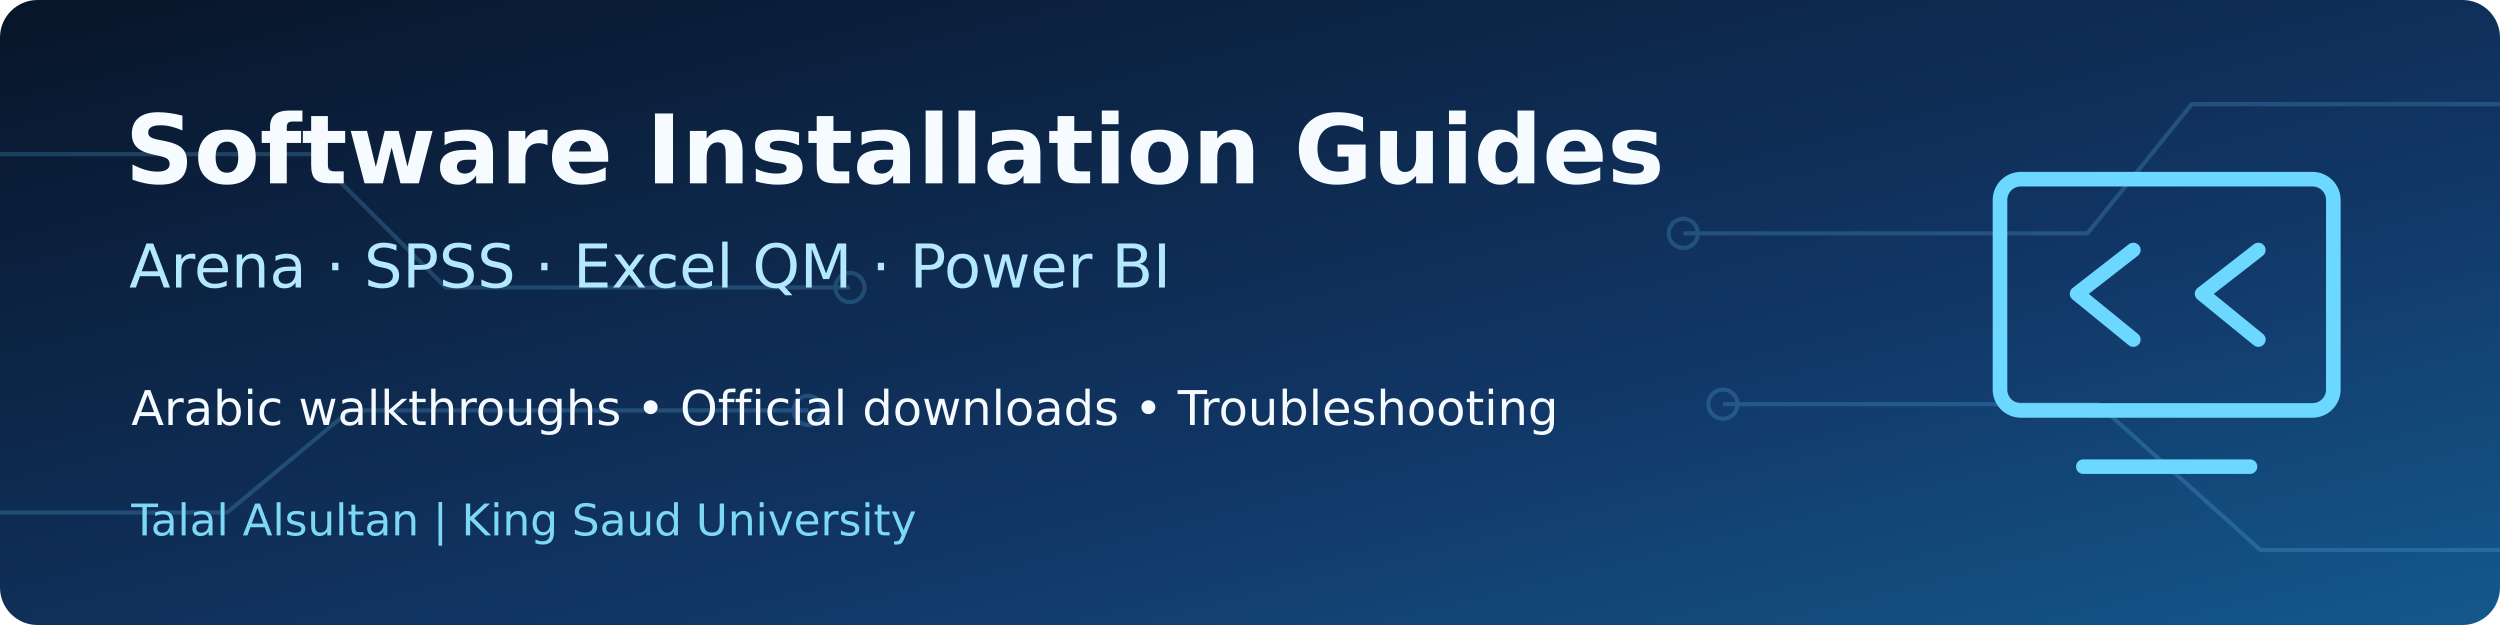
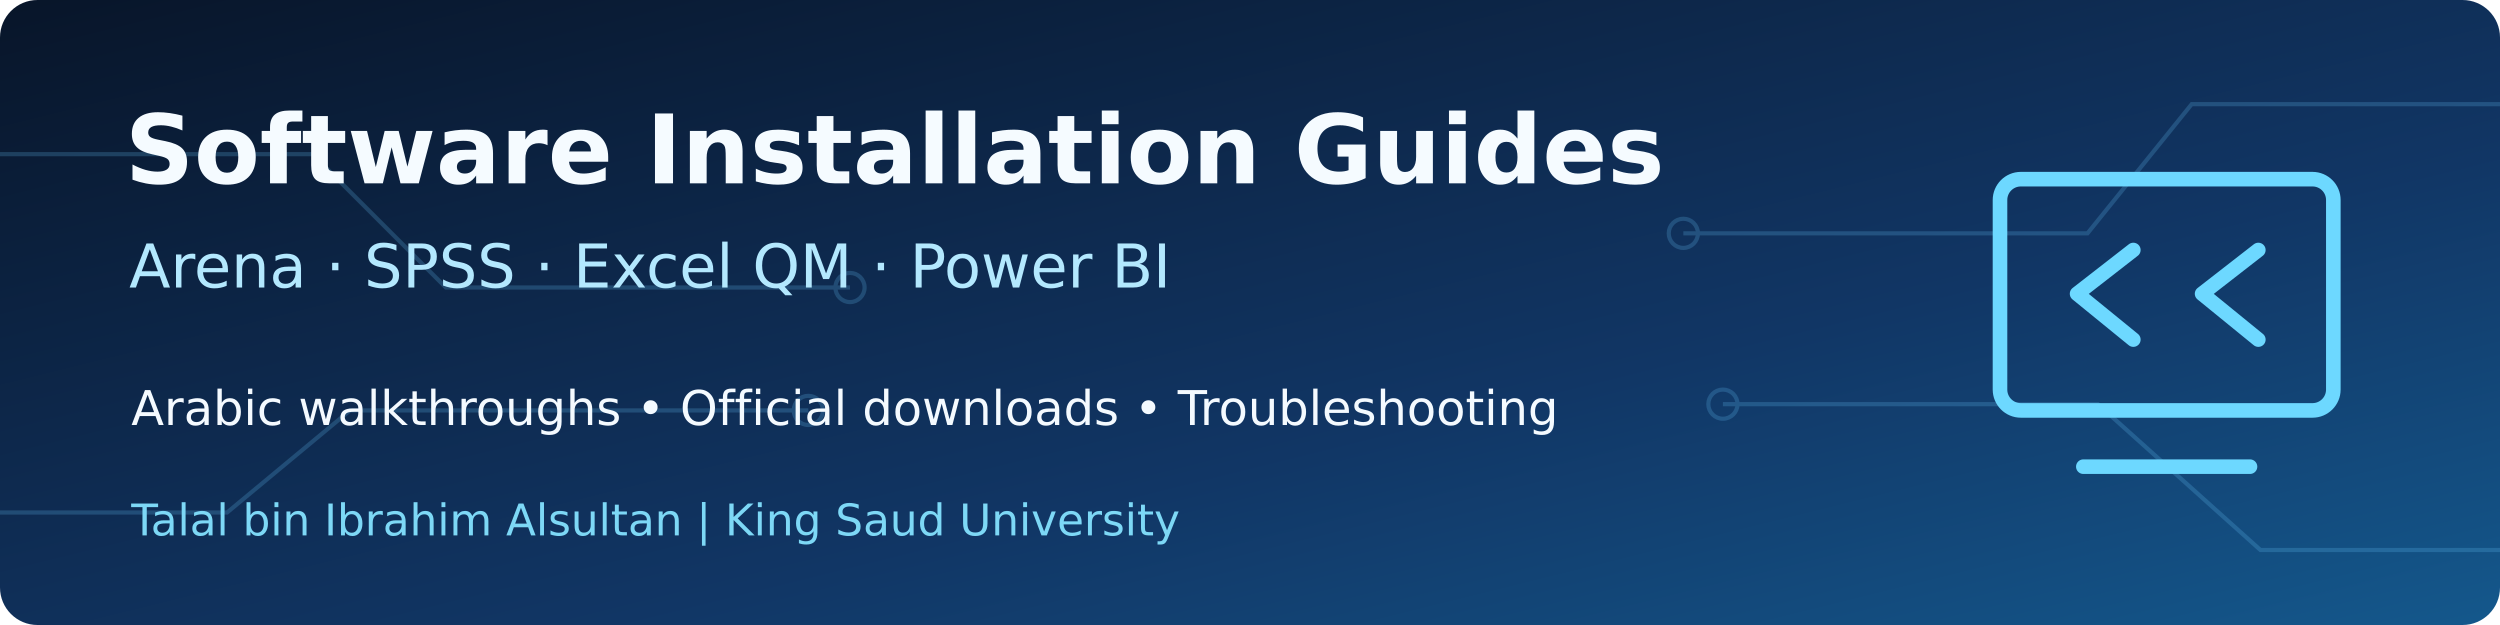
- <svg xmlns="http://www.w3.org/2000/svg" width="1200" height="300" viewBox="0 0 1200 300" role="img" aria-label="Software Installation Guides by Talal Alsultan">
+ <svg xmlns="http://www.w3.org/2000/svg" width="1200" height="300" viewBox="0 0 1200 300" role="img" aria-label="Software Installation Guides by Talal bin Ibrahim Alsultan">
  <defs>
    <linearGradient id="bg" x1="0" y1="0" x2="1" y2="1">
      <stop stop-color="#081529" />
      <stop offset=".62" stop-color="#113665" />
      <stop offset="1" stop-color="#14588c" />
    </linearGradient>
    <linearGradient id="accent">
      <stop stop-color="#54d5ed" />
      <stop offset="1" stop-color="#8daaff" />
    </linearGradient>
  </defs>
  <rect width="1200" height="300" rx="18" fill="url(#bg)" />
  <g opacity=".21" stroke="#6cc9ff" stroke-width="2" fill="none">
    <path d="M0 74h150l64 64h194M0 246h109l59-49h220M1200 50h-148l-50 62h-194M1200 264h-115l-78-70h-180" />
    <circle cx="408" cy="138" r="7" />
    <circle cx="388" cy="197" r="7" />
    <circle cx="808" cy="112" r="7" />
    <circle cx="827" cy="194" r="7" />
  </g>
  <g font-family="DejaVu Sans,Arial,sans-serif">
    <text x="60" y="88" font-size="46" font-weight="bold" fill="#f5fbff">Software Installation Guides</text>
    <text x="62" y="138" font-size="29" fill="#b3e8fe">Arena  ·  SPSS  ·  Excel QM  ·  Power BI</text>
    <text x="63" y="204" font-size="23" fill="#f4faff">Arabic walkthroughs • Official downloads • Troubleshooting</text>
-     <text x="63" y="257" font-size="21" fill="#7dd8f6">Talal Alsultan  |  King Saud University</text>
+     <text x="63" y="257" font-size="21" fill="#7dd8f6">Talal bin Ibrahim Alsultan  |  King Saud University</text>
  </g>
  <g transform="translate(960 73)" fill="none" stroke="#6dd8ff" stroke-width="7" stroke-linecap="round">
    <rect x="0" y="13" width="160" height="111" rx="10" />
    <path d="M37 68l27-21m-27 21l27 22m60-43l-27 21m27 22l-27-22M40 151h80" />
  </g>
</svg>
